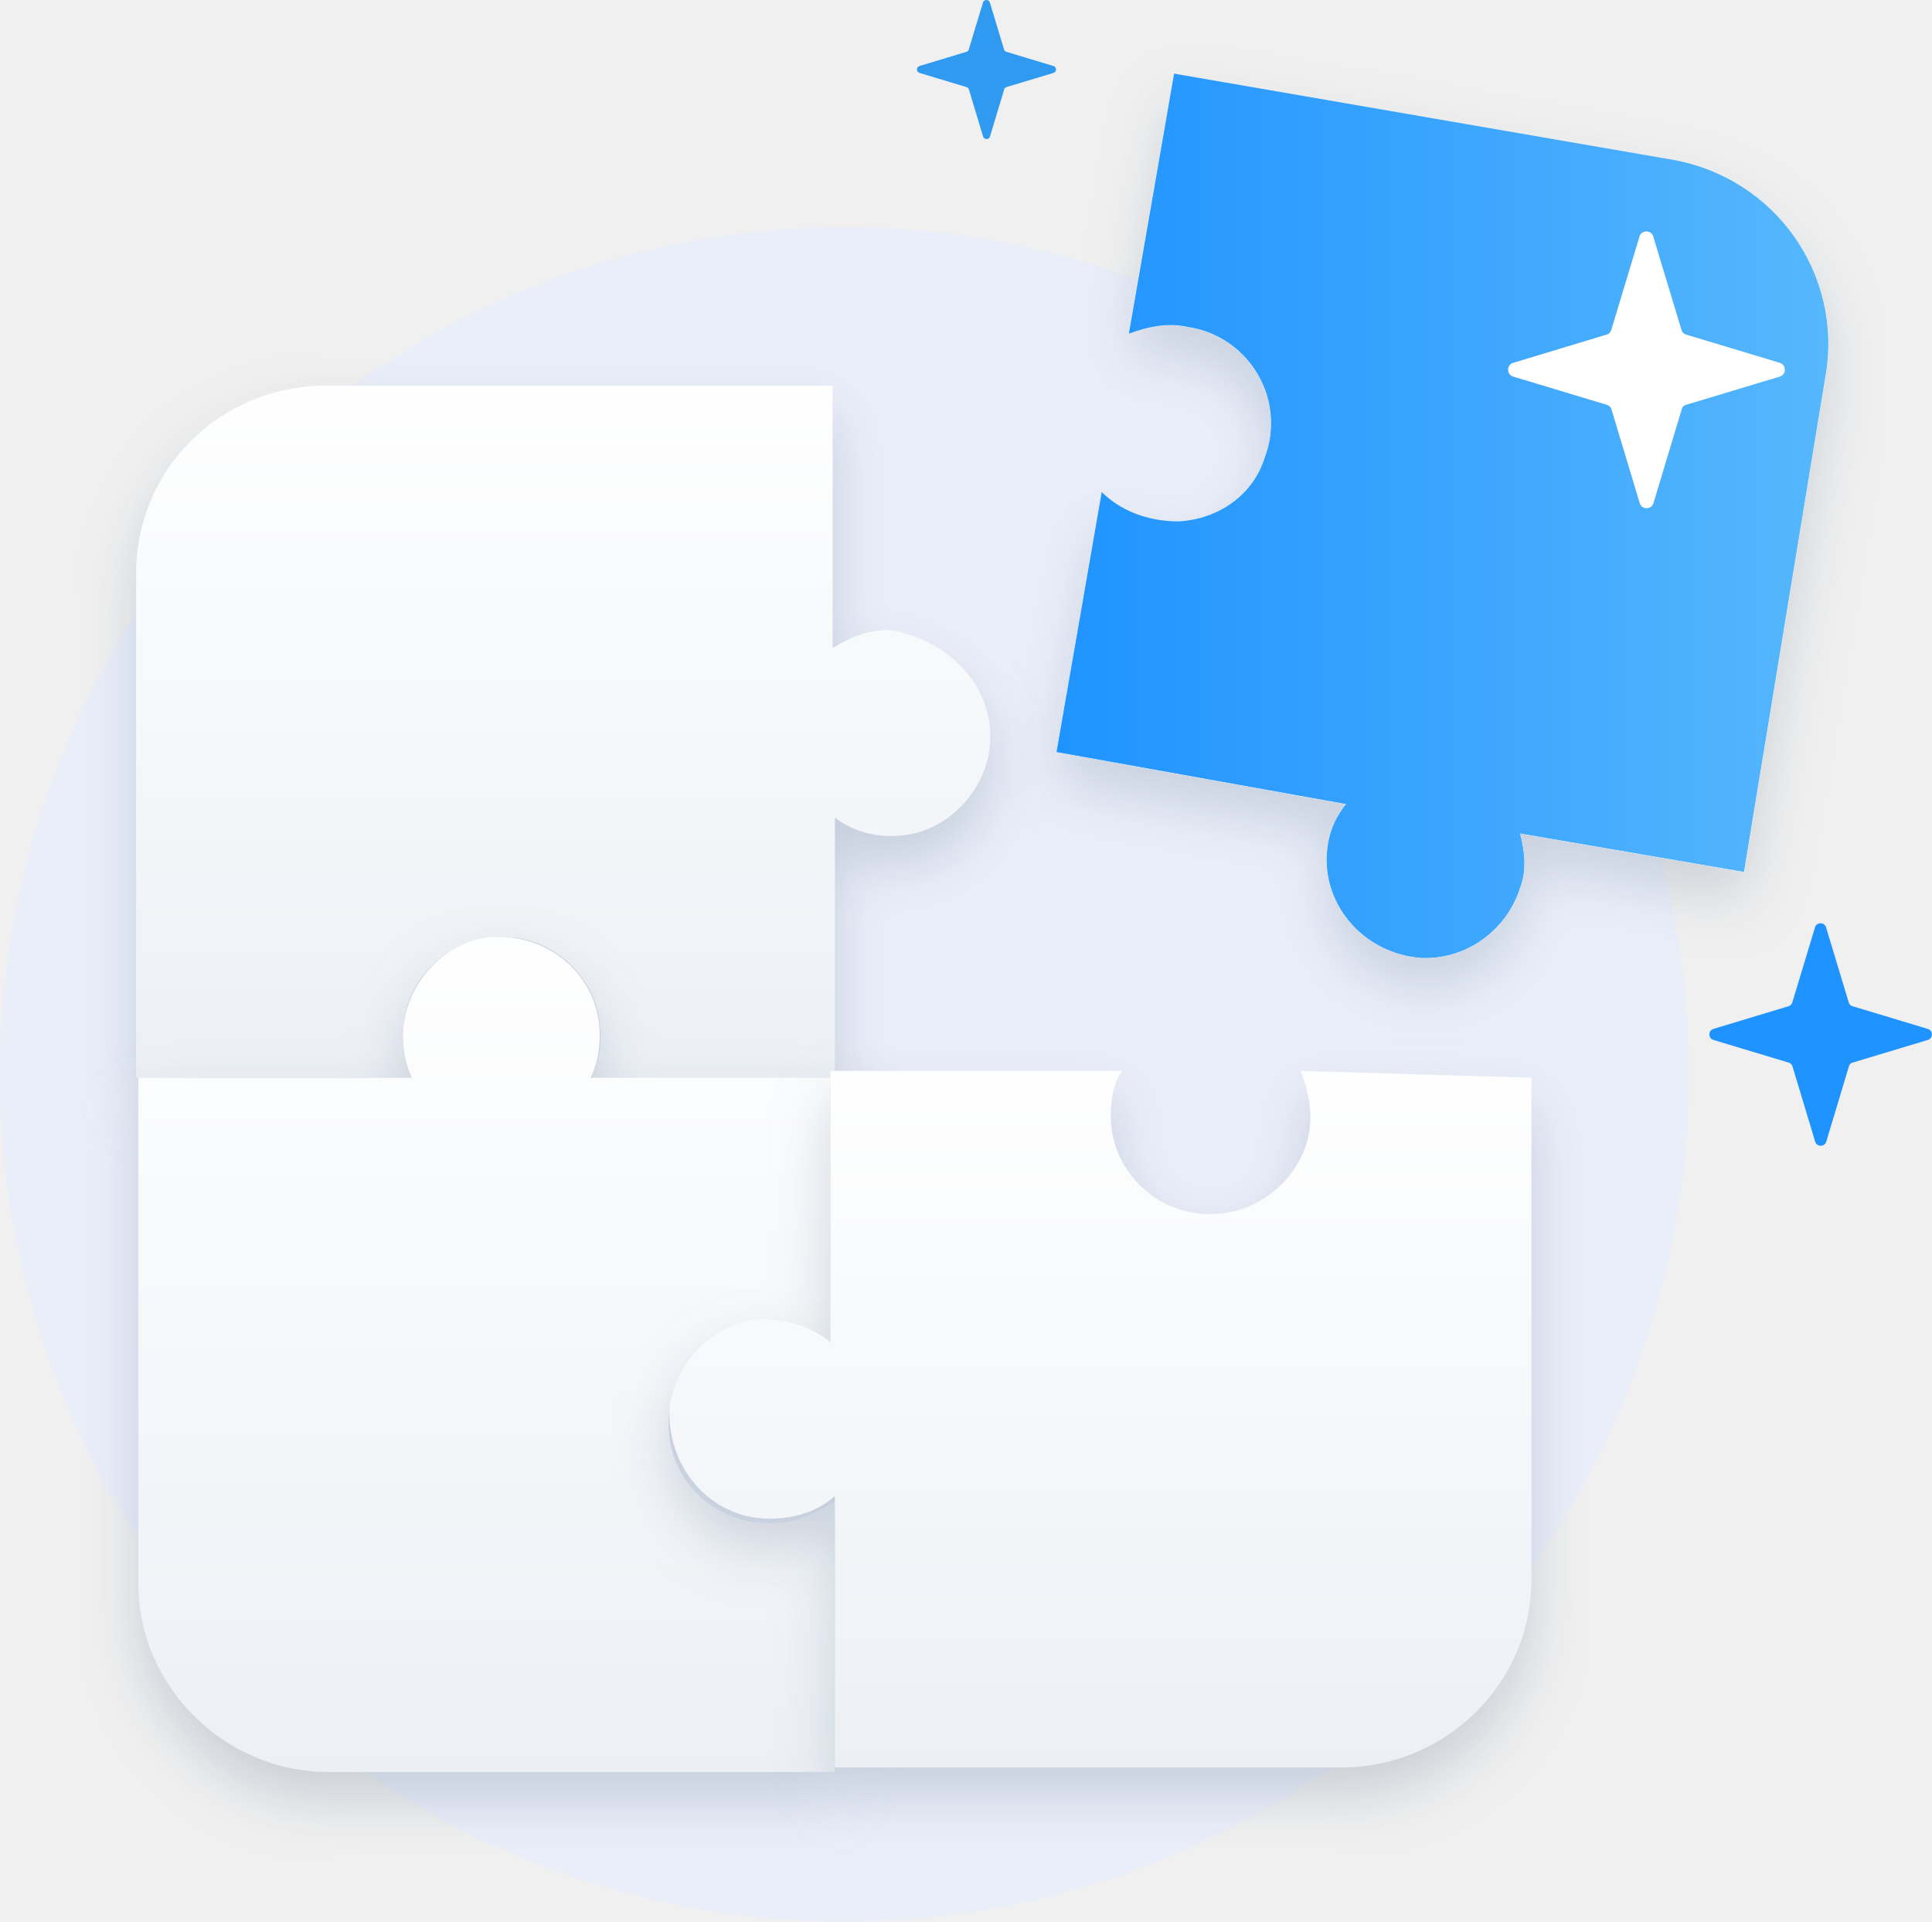
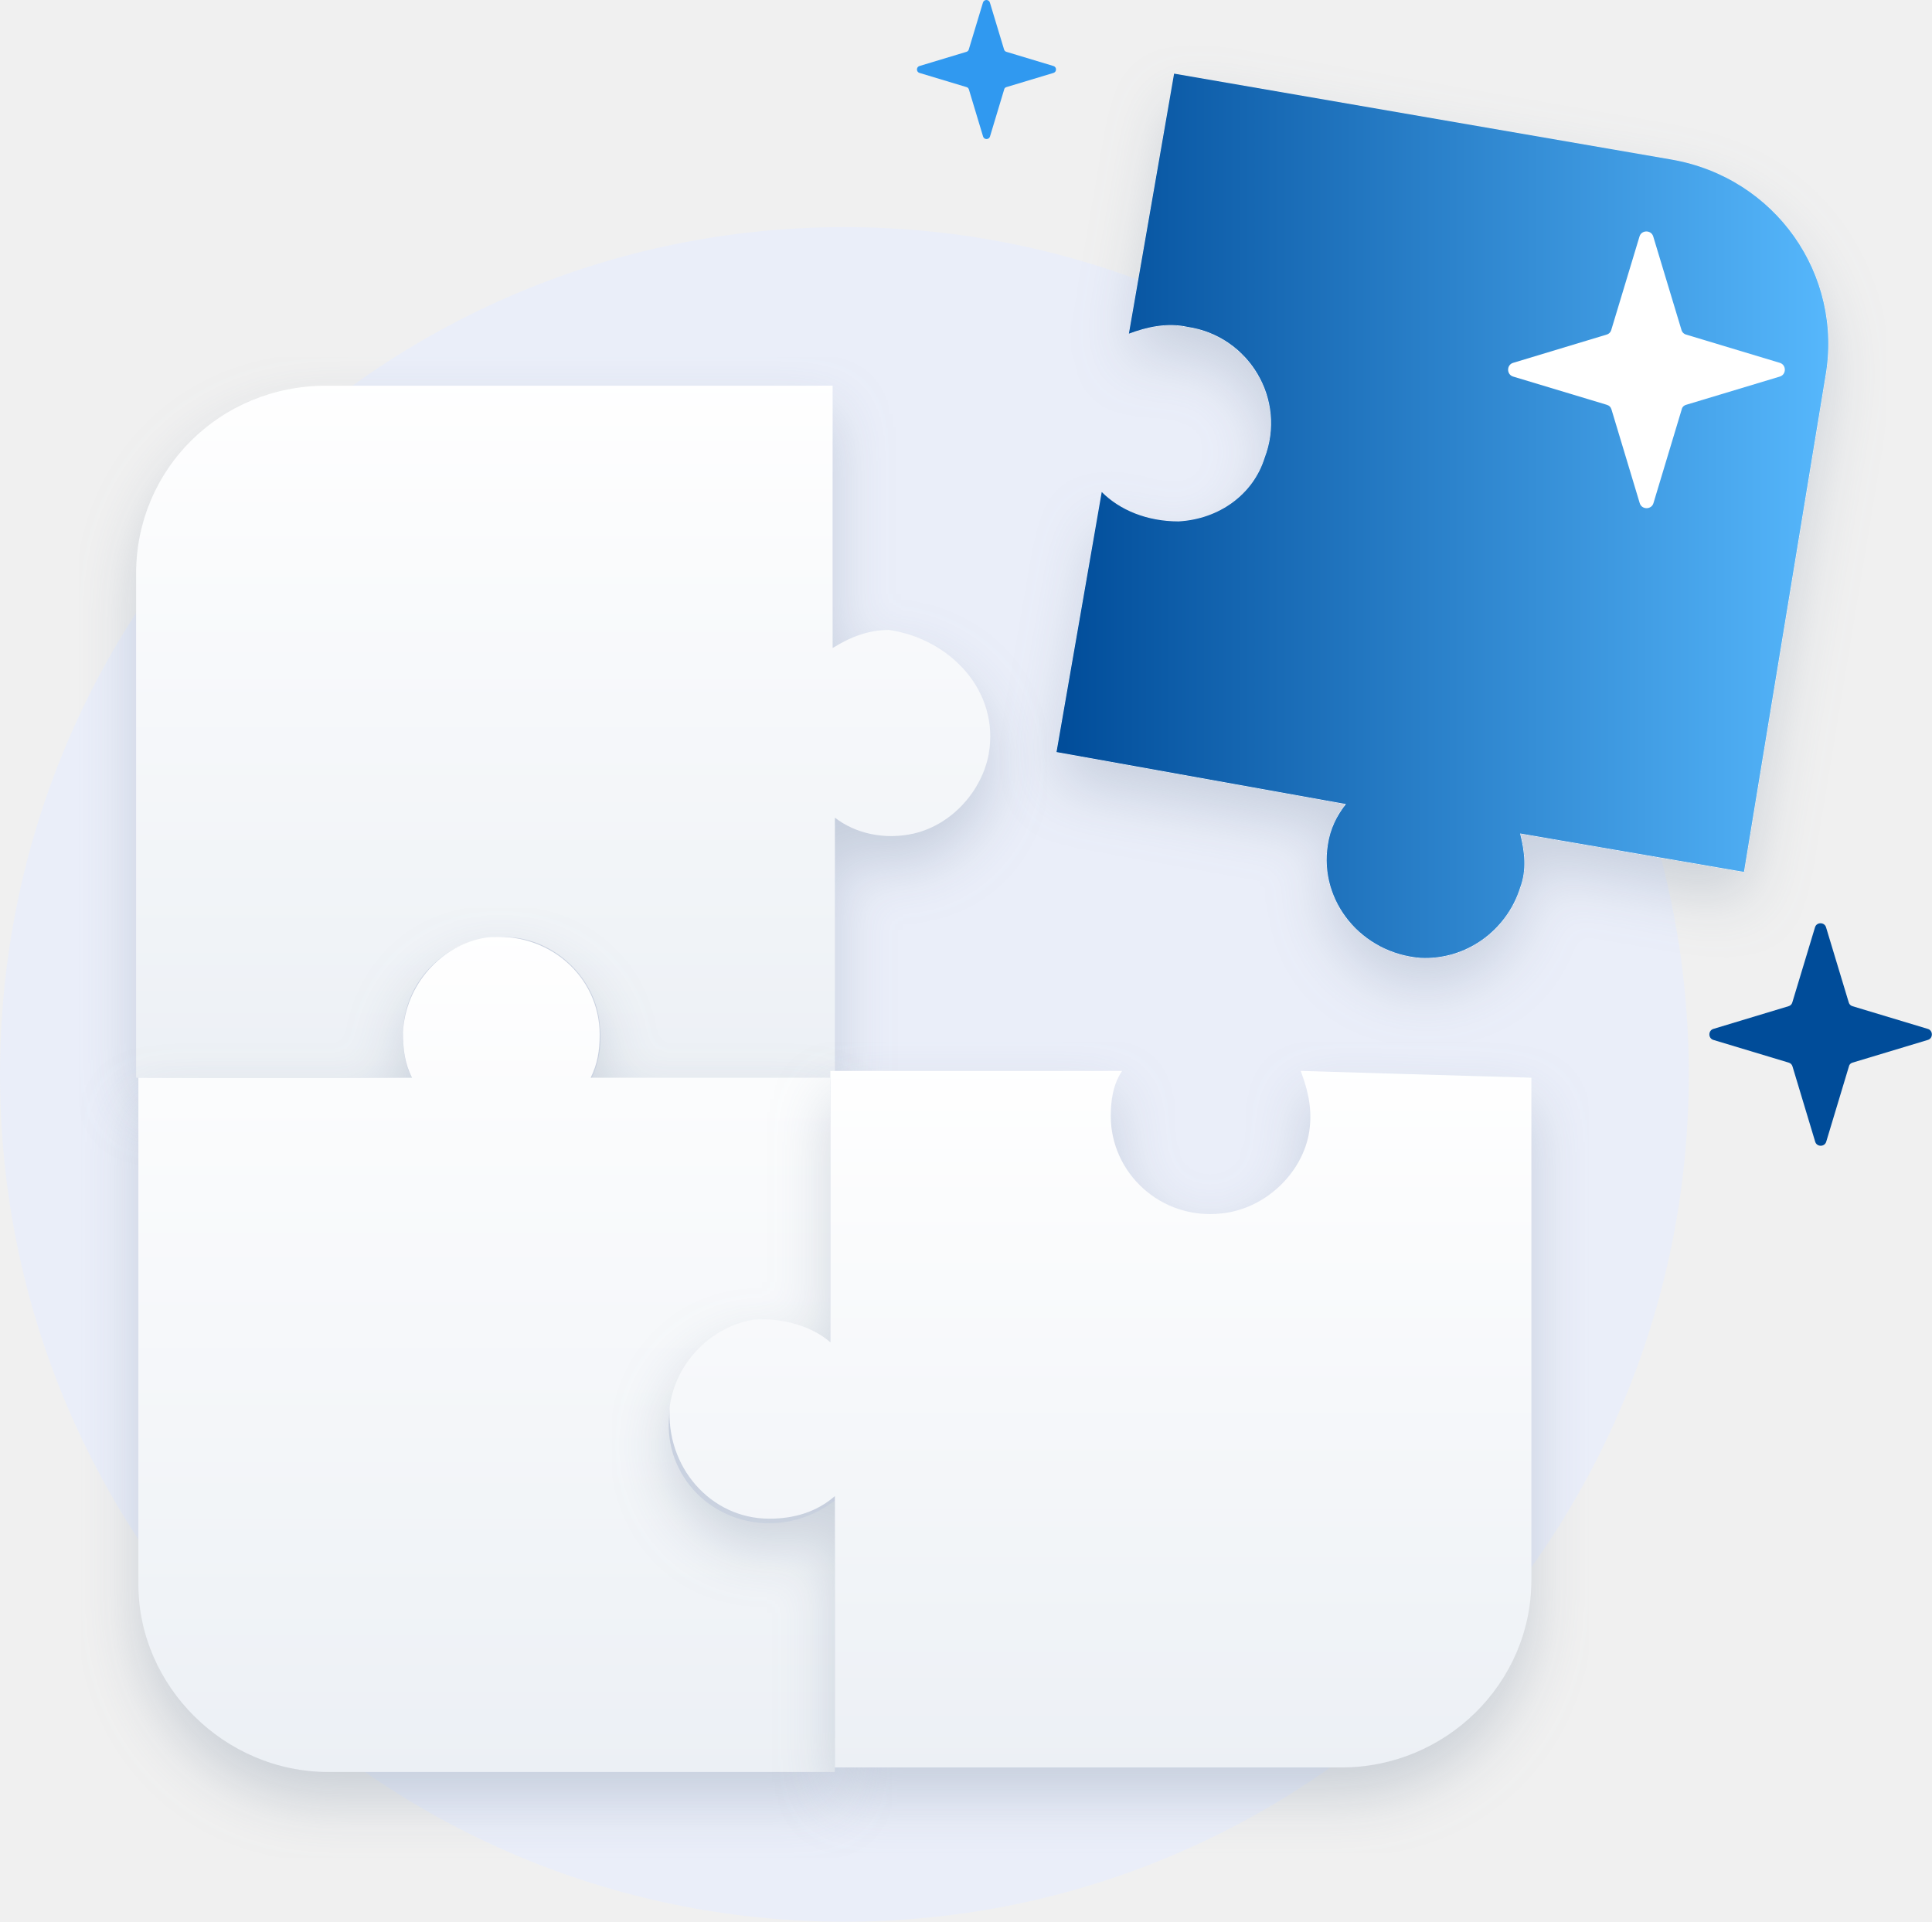
<svg xmlns="http://www.w3.org/2000/svg" width="748" height="744" viewBox="0 0 748 744" fill="none">
  <path d="M326.92 744.001C507.474 744.001 653.841 597.135 653.841 415.967C653.841 234.799 507.474 87.933 326.92 87.933C146.367 87.933 0 234.799 0 415.967C0 597.135 146.367 744.001 326.92 744.001Z" fill="#EAEEF9" />
  <path d="M699.264 140.632C703.555 136.698 703.855 130.018 699.934 125.713C696.013 121.407 689.355 121.106 685.065 125.041C680.774 128.975 680.474 135.655 684.395 139.961C688.316 144.266 694.974 144.567 699.264 140.632Z" fill="#EAEEF9" />
  <path opacity="0.3" d="M524.644 264.296C536.27 264.296 545.694 254.839 545.694 243.175C545.694 231.51 536.27 222.054 524.644 222.054C513.019 222.054 503.595 231.51 503.595 243.175C503.595 254.839 513.019 264.296 524.644 264.296Z" fill="#AAB2C5" />
  <g filter="url(#filter0_d_415_54)">
    <path d="M382.773 292.041C380.146 306.049 368.765 319.182 353.881 322.685C342.499 325.311 331.117 322.685 323.237 316.556V418.118H228.679C232.181 411.113 233.057 404.109 232.181 396.229C230.43 378.719 215.546 364.71 198.911 362.959C176.147 360.333 156.01 377.843 156.01 400.607C156.01 406.736 156.886 412.864 159.512 417.242H52.697V221.998C52.697 181.724 85.092 149.329 126.242 149.329H322.361V250.891C329.366 246.513 336.37 243.887 344.25 243.887C367.889 247.389 387.151 267.526 382.773 292.041Z" fill="url(#paint0_linear_415_54)" />
  </g>
  <g filter="url(#filter1_d_415_54)">
    <path d="M259.323 545.944C255.821 569.583 274.207 589.72 297.847 589.72C307.478 589.72 316.233 586.218 323.237 580.965V686.029H127.118C86.844 686.029 53.573 652.759 53.573 613.36V417.241H159.513C156.886 411.987 156.011 406.734 156.011 399.73C156.886 381.344 170.895 365.584 188.405 362.958C212.045 360.331 232.182 377.842 232.182 400.605C232.182 406.734 231.306 411.987 228.68 417.241H321.486V522.304C313.606 515.3 303.1 511.798 291.718 513.549C275.083 515.3 261.95 529.309 259.323 545.944Z" fill="url(#paint1_linear_415_54)" />
  </g>
  <g filter="url(#filter2_d_415_54)">
    <path d="M592.9 417.24V611.609C592.9 651.883 559.63 684.278 519.356 684.278H323.236V579.214C316.232 585.343 307.477 587.969 297.846 587.969C275.082 587.969 257.571 567.832 259.322 544.193C261.949 526.682 275.958 513.549 291.717 510.922C303.099 510.047 314.481 513.549 321.485 519.678V414.614H434.429C430.927 419.867 430.051 425.996 430.051 432.124C430.051 454.013 449.313 472.399 472.952 469.772C490.463 468.021 505.347 453.137 507.098 436.502C507.974 428.622 506.223 421.618 503.596 414.614L592.9 417.24Z" fill="url(#paint2_linear_415_54)" />
  </g>
  <g filter="url(#filter3_d_415_54)">
    <path d="M675.2 337.567L588.522 322.683C590.273 329.688 591.149 336.692 588.522 343.696C583.269 360.331 567.509 371.713 549.999 370.838C527.235 369.087 510.6 348.949 514.102 327.061C514.978 320.932 517.604 315.679 521.106 311.301L409.038 291.164L426.549 190.478C433.553 197.482 444.059 201.86 456.317 201.86C472.076 200.984 485.209 191.353 489.587 177.345C498.342 154.581 483.458 130.066 459.819 126.564C451.939 124.813 444.059 126.564 437.055 129.191L454.566 28.504L647.183 61.775C687.457 68.779 713.723 106.427 706.719 145.826L675.2 337.567Z" fill="url(#paint3_linear_415_54)" />
  </g>
-   <path d="M717.255 411.396L746.365 402.622C748.473 402.01 748.473 398.95 746.365 398.338L717.255 389.564C716.507 389.36 715.963 388.816 715.759 388.068L706.986 359.027C706.374 356.918 703.313 356.918 702.701 359.027L693.927 388.068C693.723 388.816 693.179 389.36 692.431 389.564L663.39 398.338C661.281 398.95 661.281 402.01 663.39 402.622L692.499 411.396C693.247 411.6 693.791 412.144 693.995 412.892L702.769 442.001C703.381 444.11 706.442 444.11 707.054 442.001L715.827 412.892C715.963 412.144 716.507 411.6 717.255 411.396Z" fill="#1F93FF" />
+   <path d="M717.255 411.396L746.365 402.622C748.473 402.01 748.473 398.95 746.365 398.338L717.255 389.564C716.507 389.36 715.963 388.816 715.759 388.068L706.986 359.027C706.374 356.918 703.313 356.918 702.701 359.027L693.927 388.068C693.723 388.816 693.179 389.36 692.431 389.564L663.39 398.338C661.281 398.95 661.281 402.01 663.39 402.622L692.499 411.396C693.247 411.6 693.791 412.144 693.995 412.892L702.769 442.001C703.381 444.11 706.442 444.11 707.054 442.001L715.827 412.892C715.963 412.144 716.507 411.6 717.255 411.396Z" fill="#004c99" />
  <path d="M652.853 156.709L689.058 145.797C691.681 145.036 691.681 141.229 689.058 140.468L652.853 129.555C651.923 129.302 651.246 128.625 650.992 127.694L640.08 91.574C639.318 88.951 635.512 88.951 634.75 91.574L623.838 127.694C623.584 128.625 622.908 129.302 621.977 129.555L585.856 140.468C583.234 141.229 583.234 145.036 585.856 145.797L622.062 156.709C622.992 156.963 623.669 157.64 623.923 158.57L634.835 194.776C635.596 197.398 639.403 197.398 640.164 194.776L651.077 158.57C651.246 157.64 651.923 156.963 652.853 156.709Z" fill="white" />
  <path d="M389.665 33.717L407.858 28.233C409.176 27.851 409.176 25.938 407.858 25.556L389.665 20.073C389.197 19.945 388.857 19.605 388.73 19.137L383.246 0.988C382.864 -0.329 380.951 -0.329 380.568 0.988L375.085 19.137C374.957 19.605 374.617 19.945 374.15 20.073L355.999 25.556C354.681 25.938 354.681 27.851 355.999 28.233L374.192 33.717C374.66 33.844 375 34.184 375.127 34.652L380.611 52.843C380.993 54.161 382.906 54.161 383.289 52.843L388.772 34.652C388.857 34.184 389.197 33.844 389.665 33.717Z" fill="#3099F0" />
  <defs>
    <filter id="filter0_d_415_54" x="30.697" y="138.329" width="374.7" height="312.789" filterUnits="userSpaceOnUse" color-interpolation-filters="sRGB">
      <feFlood flood-opacity="0" result="BackgroundImageFix" />
      <feColorMatrix in="SourceAlpha" type="matrix" values="0 0 0 0 0 0 0 0 0 0 0 0 0 0 0 0 0 0 127 0" result="hardAlpha" />
      <feOffset dy="11" />
      <feGaussianBlur stdDeviation="11" />
      <feColorMatrix type="matrix" values="0 0 0 0 0.398 0 0 0 0 0.477 0 0 0 0 0.575 0 0 0 0.27 0" />
      <feBlend mode="normal" in2="BackgroundImageFix" result="effect1_dropShadow_415_54" />
      <feBlend mode="normal" in="SourceGraphic" in2="effect1_dropShadow_415_54" result="shape" />
    </filter>
    <filter id="filter1_d_415_54" x="31.573" y="351.696" width="313.664" height="367.333" filterUnits="userSpaceOnUse" color-interpolation-filters="sRGB">
      <feFlood flood-opacity="0" result="BackgroundImageFix" />
      <feColorMatrix in="SourceAlpha" type="matrix" values="0 0 0 0 0 0 0 0 0 0 0 0 0 0 0 0 0 0 127 0" result="hardAlpha" />
      <feOffset dy="11" />
      <feGaussianBlur stdDeviation="11" />
      <feColorMatrix type="matrix" values="0 0 0 0 0.398 0 0 0 0 0.477 0 0 0 0 0.575 0 0 0 0.27 0" />
      <feBlend mode="normal" in2="BackgroundImageFix" result="effect1_dropShadow_415_54" />
      <feBlend mode="normal" in="SourceGraphic" in2="effect1_dropShadow_415_54" result="shape" />
    </filter>
    <filter id="filter2_d_415_54" x="237.202" y="403.614" width="377.699" height="313.664" filterUnits="userSpaceOnUse" color-interpolation-filters="sRGB">
      <feFlood flood-opacity="0" result="BackgroundImageFix" />
      <feColorMatrix in="SourceAlpha" type="matrix" values="0 0 0 0 0 0 0 0 0 0 0 0 0 0 0 0 0 0 127 0" result="hardAlpha" />
      <feOffset dy="11" />
      <feGaussianBlur stdDeviation="11" />
      <feColorMatrix type="matrix" values="0 0 0 0 0.398 0 0 0 0 0.477 0 0 0 0 0.575 0 0 0 0.27 0" />
      <feBlend mode="normal" in2="BackgroundImageFix" result="effect1_dropShadow_415_54" />
      <feBlend mode="normal" in="SourceGraphic" in2="effect1_dropShadow_415_54" result="shape" />
    </filter>
    <filter id="filter3_d_415_54" x="387.038" y="17.504" width="342.811" height="386.38" filterUnits="userSpaceOnUse" color-interpolation-filters="sRGB">
      <feFlood flood-opacity="0" result="BackgroundImageFix" />
      <feColorMatrix in="SourceAlpha" type="matrix" values="0 0 0 0 0 0 0 0 0 0 0 0 0 0 0 0 0 0 127 0" result="hardAlpha" />
      <feOffset dy="11" />
      <feGaussianBlur stdDeviation="11" />
      <feComposite in2="hardAlpha" operator="out" />
      <feColorMatrix type="matrix" values="0 0 0 0 0.396 0 0 0 0 0.478 0 0 0 0 0.576 0 0 0 0.25 0" />
      <feBlend mode="normal" in2="BackgroundImageFix" result="effect1_dropShadow_415_54" />
      <feBlend mode="normal" in="SourceGraphic" in2="effect1_dropShadow_415_54" result="shape" />
    </filter>
    <linearGradient id="paint0_linear_415_54" x1="217.94" y1="143.112" x2="217.94" y2="421.015" gradientUnits="userSpaceOnUse">
      <stop stop-color="white" />
      <stop offset="0.996" stop-color="#ECF0F5" />
    </linearGradient>
    <linearGradient id="paint1_linear_415_54" x1="188.317" y1="355.217" x2="188.317" y2="689.515" gradientUnits="userSpaceOnUse">
      <stop stop-color="white" />
      <stop offset="0.996" stop-color="#ECF0F5" />
    </linearGradient>
    <linearGradient id="paint2_linear_415_54" x1="425.942" y1="408.376" x2="425.942" y2="687.185" gradientUnits="userSpaceOnUse">
      <stop stop-color="white" />
      <stop offset="0.996" stop-color="#ECF0F5" />
    </linearGradient>
    <linearGradient id="paint3_linear_415_54" x1="408.901" y1="199.732" x2="707.903" y2="199.732" gradientUnits="userSpaceOnUse">
-       <stop stop-color="#1F93FF" />
+       <stop stop-color="#004c99" />
      <stop offset="1" stop-color="#56B7FC" />
    </linearGradient>
  </defs>
</svg>
